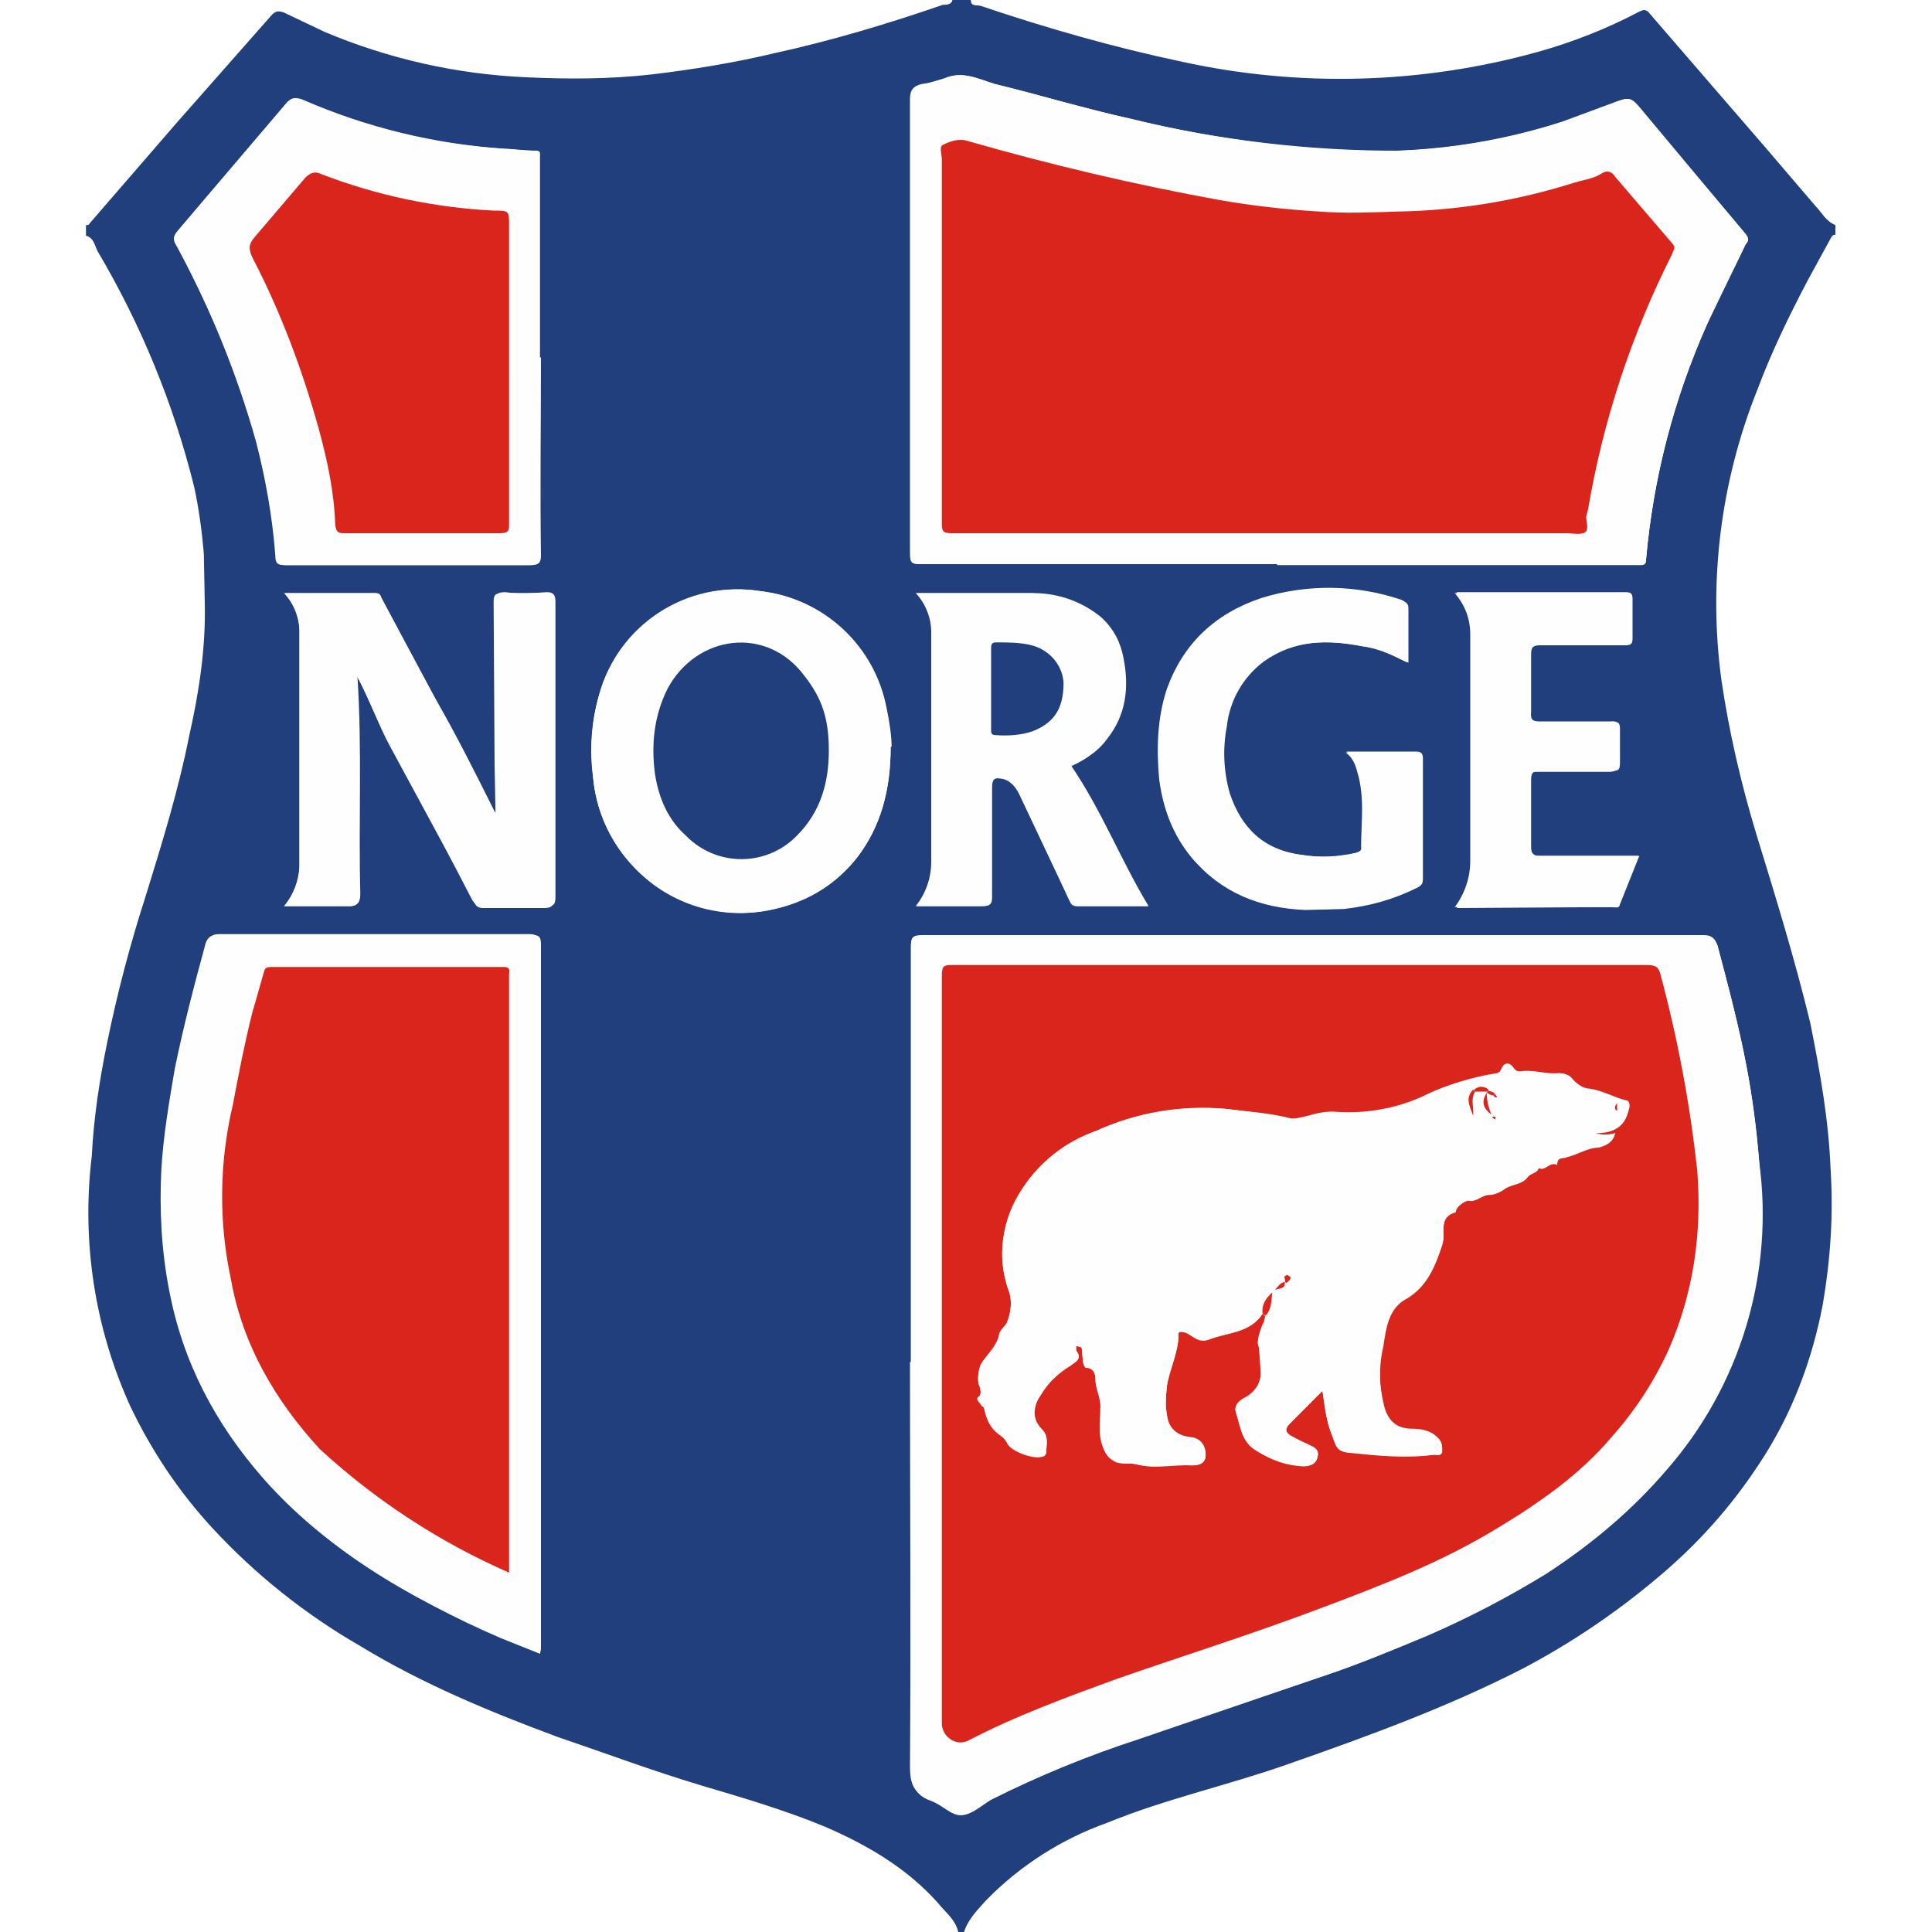
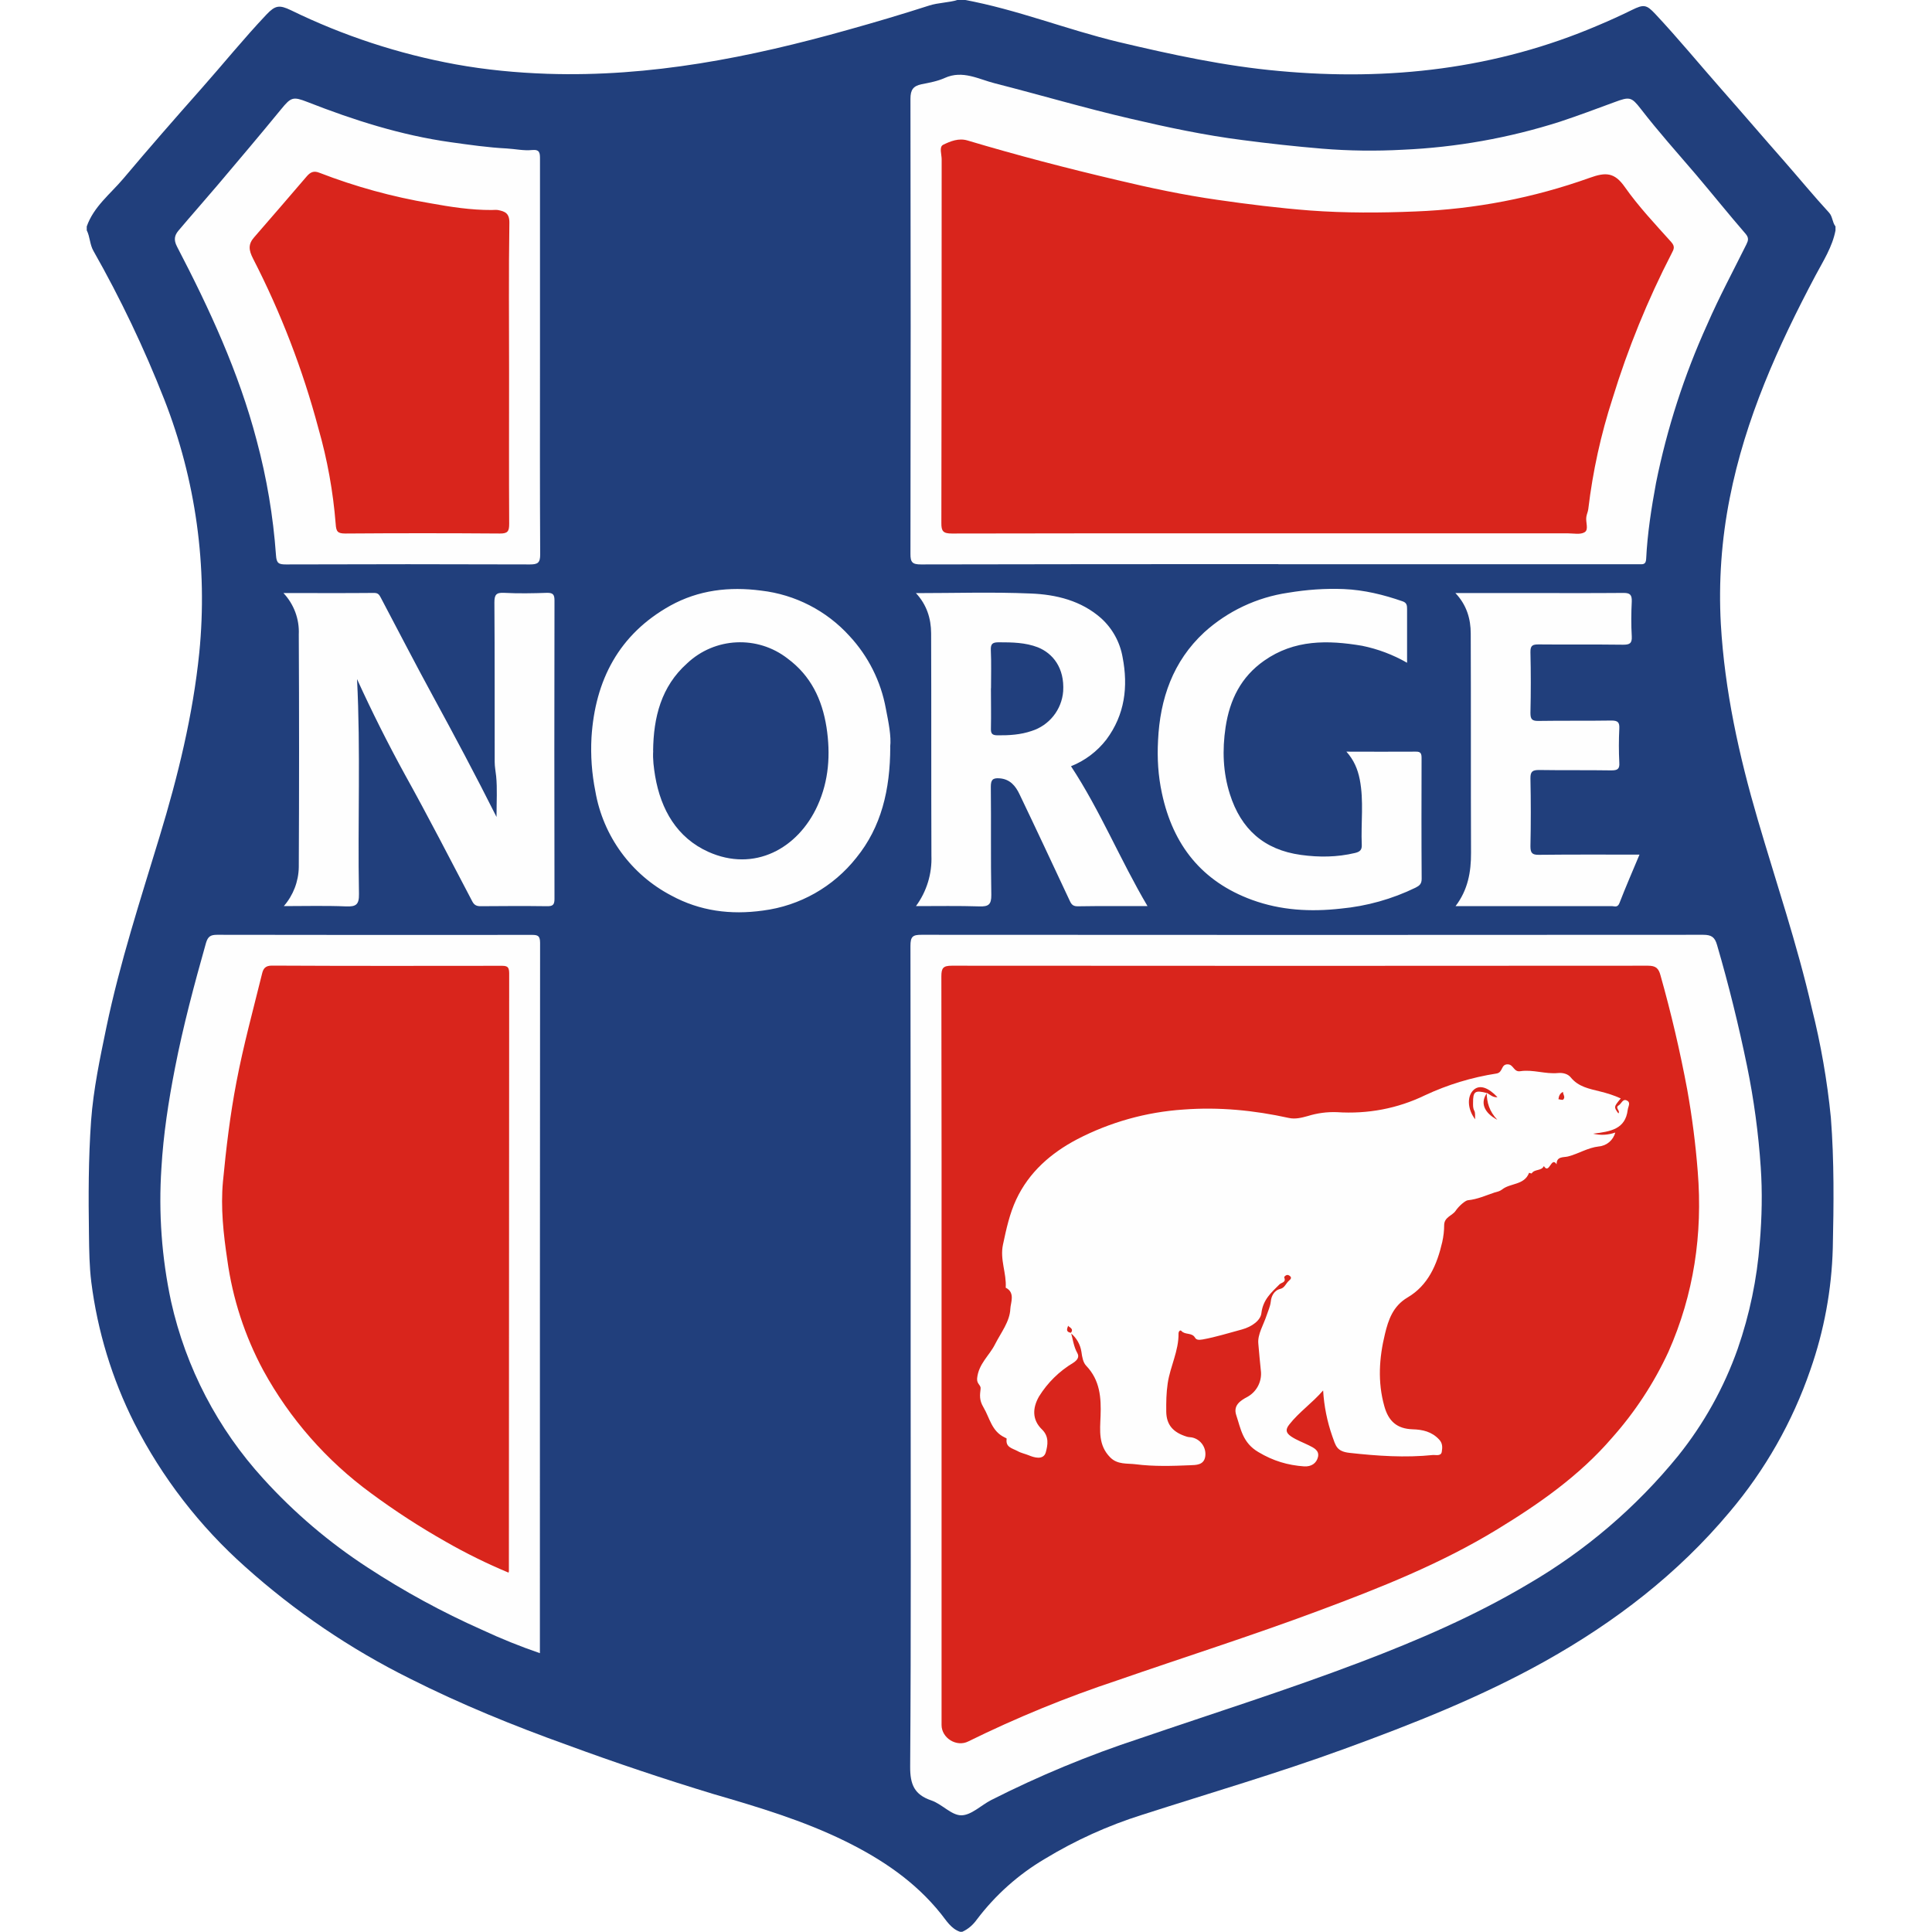
- <svg xmlns="http://www.w3.org/2000/svg" version="1.1" id="Layer_1" x="0" y="0" viewBox="0 0 200 200" xml:space="preserve">
-   <style>.nor_st0{fill:#213f7d}.nor_st1{fill:#fefefe}.nor_st2{fill:#d9251c}</style>
-   <path class="nor_st0" d="M98.5 0h2c0 .7.6.5 1 .6 6.8 2.3 13.8 4.3 20.9 5.8a76.5 76.5 0 0036.7-1c3.6-1 7.2-2.4 10.6-4.2.3-.1.5-.3.9 0l5.7 6.6 6.4 7.4 5.3 6.2c.6.6 1 1.5 2 1.9v1c-.3 0-.4.2-.5.4l-2.3 4.2c-2 3.8-3.8 7.5-5.3 11.5a59.5 59.5 0 00-3.7 30c.8 5.4 2 10.6 3.6 15.9 2 6.5 4 13 5.6 19.6 1 5 1.9 10 2.1 15.1.3 4.7 0 9.3-.8 14-1.1 5.8-3.2 11.4-6.5 16.4-3 4.6-6.5 8.5-10.7 12a78 78 0 01-13.8 9.3c-7.8 4-16 7-24.3 9.9-6.2 2.2-12.7 3.6-18.8 6.1a33 33 0 00-12.5 8c-.9 1-1.9 2-2.3 3.3h-.6c-.3-1.3-1.3-2-2.1-3-3.2-3.6-7.3-6-11.7-7.9-4.1-1.7-8.5-3-12.9-4.3-5-1.5-9.8-3.3-14.8-5-7-2.6-14-5.5-20.4-9.4A65.2 65.2 0 0122 158.2c-3.5-3.8-6.3-8-8.5-12.6a48.4 48.4 0 01-4-25.9c.2-4 .8-7.9 1.6-11.8a142 142 0 014-15.2c1.7-5.5 3.4-11 4.5-16.6 1-4.4 1.7-9 1.6-13.6l-.1-5.2c-.2-2.3-.5-4.6-1-6.9a90.9 90.9 0 00-10-24.4c-.3-.6-.4-1.4-1.2-1.6v-1.1c.2 0 .3 0 .4-.2l9-10.4 9.7-11c.5-.6.8-.6 1.4-.4l4.2 2A60.5 60.5 0 0054.5 8c4.3.2 8.6.2 13-.3 4.2-.5 8.5-1.2 12.7-2.2 5.9-1.3 11.6-3 17.4-5 .3 0 1 0 1-.6zm-4.2 141v42c0 1.7.4 2.8 2 3.4 1.2.4 2.1 1.5 3.2 1.5 1 0 2-1 3.1-1.6A111 111 0 01118 180l19-6.5c3.6-1.2 7.2-2.7 10.8-4.2 4.2-1.8 8.4-4 12.3-6.4 4.6-3 8.8-6.5 12.4-10.7a40.2 40.2 0 009.6-32 86 86 0 00-1.3-9.8c-.8-4.2-1.9-8.3-3-12.5-.3-.8-.6-1-1.5-1H95.5c-1 0-1.2.1-1.2 1.1v43zm38-82.6h37.5c.5 0 .6-.1.6-.5a76 76 0 016.3-24.3c1.2-2.8 2.7-5.5 4-8.3.3-.4.4-.6 0-1l-5.3-6.3-5.6-6.7c-1-1.2-1.1-1.3-2.7-.7l-5.4 2a63 63 0 01-24.8 2.8 114.6 114.6 0 01-19.8-3.1c-4.8-1-9.4-2.5-14.1-3.6-1.7-.5-3.3-1.4-5.2-.6-.7.3-1.6.5-2.4.6-.8.2-1.2.6-1.2 1.5v47.1c0 1 .2 1.1 1.1 1.1h37zM55.8 171.2v-.4-73.1c0-.8-.3-1-1-1H22.7c-.7 0-1 .2-1.3 1a159 159 0 00-3.2 13c-.6 3.4-1.2 6.9-1.4 10.4-.2 4.1 0 8.3.8 12.5a40.2 40.2 0 009.8 19.5 55 55 0 0010.7 9.2c4.4 2.9 9.1 5.2 14 7.3l3.9 1.6zm0-134.2V19v-2.8c0-.3 0-.7-.5-.6l-3.2-.2a63.4 63.4 0 01-20.9-5c-.6-.4-1-.3-1.5.2l-1.7 2-6.9 8.1-2.8 3.3c-.4.5-.4.9 0 1.5a98 98 0 018.2 20.2c1 3.9 1.7 7.8 2 11.8 0 .8.2 1 1 1h25.3c.9 0 1-.3 1-1V37zM37 70c1.3 2.6 2.2 5 3.4 7.2 3 5.3 5.7 10.6 8.5 16 .3.4.5.6 1.1.6h6.5c.8 0 1-.1 1-1V77.4 62.3c0-.7-.2-1-.9-1-1.4.1-2.9.2-4.3 0-.9 0-1 .3-1 1v17l.2 5.1-.3-.4c-2-4-4-8-6.2-11.8l-5.5-10.3c-.1-.3-.2-.5-.6-.5h-9.4a6 6 0 011.5 4.3v24c0 1.5-.5 2.9-1.5 4.1h6.4c1 0 1.4-.2 1.4-1.3-.2-7.4.2-14.8-.3-22.5zm55.3 7.3c0-1-.2-2.5-.5-3.9a15 15 0 00-13-12.2A15 15 0 0062 72c-.8 2.8-1 5.7-.6 8.5a15.4 15.4 0 0027.3 8.3c2.5-3.3 3.5-7 3.5-11.5zm2.6-15.9a6 6 0 011.6 4.2v23.6c0 1.6-.5 3.2-1.6 4.6h6.8c.9 0 1-.3 1-1V81.5c0-.9.3-1 1-1 1 .2 1.5.9 2 1.7l5 11c.2.2.3.6.8.6h7.4c-2.9-4.8-4.9-10-8-14.5 1.9-.9 3-1.8 3.7-2.8 2-2.5 2.3-5.4 1.7-8.4-.3-1.6-1-3-2.3-4.2a11 11 0 00-7-2.5h-12zm50.9 7.2V63c0-.4-.1-.6-.6-.8a23.2 23.2 0 00-14.6-.2c-4.7 1.6-8 4.7-9.7 9.4-1 3-1.1 6.2-.7 9.3.3 3 1.3 5.8 3.2 8.1 3 3.6 7 5.2 11.7 5.4l4-.1c2.7-.3 5.2-1 7.6-2.2.4-.2.6-.4.6-.9V78.5c0-.5-.2-.7-.7-.7h-7.2c.7.6 1 1.3 1.2 2 .8 2.7.3 5.3.5 8 0 .4-.4.4-.7.5-1.9.5-3.7.5-5.6.2-4-.5-6.3-2.8-7.5-6.4a15 15 0 01-.3-6.9 9.7 9.7 0 013.8-6.7c3.2-2.3 6.7-2.3 10.3-1.6 1.6.2 3.1.9 4.7 1.7zm5-7.2a6.1 6.1 0 011.5 4.2V89a8 8 0 01-1.5 5l16.2-.1c.3 0 .6.2.7-.3l2-5h-10.3c-.6 0-.9-.2-.9-.9v-7c0-.7.2-.9.9-.9h7.3c.8 0 1 0 1-.9v-3.4c0-.6-.1-.8-.8-.8h-7.5c-.7 0-1-.2-.9-1v-6c0-.8.3-.9 1-.9h8.7c.6 0 .8-.1.8-.7V62c0-.6-.2-.7-.8-.7h-17.4z" />
-   <path class="nor_st1" d="M94.3 141V98c0-1 .2-1.2 1.2-1.2h80.8c.9 0 1.2.3 1.5 1.1 1.1 4.1 2.2 8.3 3 12.5.6 3.2 1 6.4 1.3 9.7.3 3.6.2 7.1-.2 10.7a39.4 39.4 0 01-9.5 21.4 56.2 56.2 0 01-12.3 10.6c-4 2.5-8 4.6-12.3 6.5-3.6 1.5-7.2 3-10.8 4.2l-19 6.4a111 111 0 00-15.4 6.4c-1 .6-2 1.6-3.2 1.6-1 0-2-1.2-3-1.6-1.8-.6-2.2-1.6-2.2-3.4.1-14 0-28 0-41.9zm3.2-1.3v38.8c0 1.4 1.5 2.4 2.7 1.8 5-2.6 10.2-4.5 15.4-6.4 7-2.4 14-4.6 20.8-7.1 6.4-2.4 12.7-5 18.6-8.5 4.3-2.6 8.5-5.5 11.8-9.4a36 36 0 009-27.6 87.2 87.2 0 00-4-20.4c-.1-.7-.4-1-1.2-1h-72c-1 0-1.1.3-1.1 1.2v38.7zM132.2 58.4H95.4c-1 0-1.1-.2-1.1-1V10.3c0-1 .3-1.4 1.1-1.5l2.4-.7c1.9-.8 3.5.1 5.2.6 4.7 1.2 9.3 2.5 14 3.6a117 117 0 0028.2 3.3 63 63 0 0022-5c1.5-.6 1.7-.5 2.7.7l5.6 6.7 5.2 6.2c.4.5.3.8 0 1.1l-4 8.3a76.2 76.2 0 00-6.3 24.3c0 .4-.1.6-.5.6H132.2zm-1.3-3.2h31.3c.6 0 1.4.2 1.8-.1.5-.3.1-1 .2-1.6l.2-.8a92.6 92.6 0 018.6-26.5c.2-.3.5-.5.1-1l-5.9-7c-.4-.4-.8-.6-1.3-.3a64 64 0 01-21.4 4c-2.6.1-5.3.2-7.9 0a119.8 119.8 0 01-21-3.2c-5.2-1.3-10.3-2.6-15.5-4.1-.9-.3-1.7 0-2.5.4-.4.2-.1 1-.1 1.5v37.7c0 .9.2 1 1 1h32.3zM55.9 171.2l-4-1.6a92.3 92.3 0 01-13.9-7.4c-4-2.6-7.6-5.6-10.7-9.1-5-5.7-8.4-12.1-9.8-19.6-.8-4.1-1-8.3-.8-12.4.2-3.5.8-7 1.4-10.5.9-4.4 2-8.6 3.2-13 .3-.7.6-.8 1.3-.8H55c.6 0 1 0 1 .9v73l-.1.5zm-3.2-8.4v-1.3-60-.8c0-.6-.1-.7-.7-.7H28c-.4 0-.6 0-.7.6l-1.2 4.2a143.8 143.8 0 00-3 17.9c-.2 3.2.3 6.4.8 9.6a34.5 34.5 0 009.2 17.6 71 71 0 0019.6 13zM56 37c0 6.8-.1 13.6 0 20.5 0 .7-.2 1-1 1H29.6c-.8 0-1-.2-1-1-.3-4-1-8-2-11.8-1.8-7-4.9-13.7-8.2-20.2-.4-.6-.3-1 0-1.5l2.9-3.3 6.8-8 1.7-2c.5-.6 1-.6 1.5-.4a62.6 62.6 0 0021 5.1c1 0 2 .3 3.2.2.5 0 .4.3.4.6V37zm-3.3 1.6V23.4c0-1.6 0-1.6-1.6-1.6A58 58 0 0133.3 18c-.8-.3-1.2-.1-1.6.4l-5.3 6.1c-.7.8-.6 1.4-.2 2.3 3 5.6 5.2 11.5 6.8 17.6.9 3.3 1.6 6.6 1.8 10 0 .7.2.9 1 .9h16c.8 0 1-.3 1-1.1V38.6zM36.9 70c.5 7.7.1 15.1.3 22.5 0 1.1-.3 1.4-1.4 1.3h-6.4c1-1.2 1.5-2.6 1.6-4.1v-24a6 6 0 00-1.6-4.3h9.4c.4 0 .5.3.6.5L45 72.2 51 84l.3.4-.1-5.2-.1-16.8c0-.8.1-1 1-1h4.3c.7 0 1 .2 1 .9l-.1 15.1V93c0 .8-.2 1-1 1H50c-.6 0-.8-.3-1-.8l-8.6-15.9c-1.2-2.2-2-4.6-3.4-7.2zM92.2 77.3c0 4.4-1 8.3-3.5 11.5a14.3 14.3 0 01-8.2 5.2 15 15 0 01-15.2-4.6 15.4 15.4 0 01-3.9-8.9c-.3-2.8-.2-5.7.6-8.5a14.8 14.8 0 0116.7-10.8 15 15 0 0113 12.3c.3 1.3.6 2.7.5 3.8zm-6.4.4c0-3.3-.7-5.4-2.5-7.7-4-5.3-11.3-4.3-14.2 1.3a14.3 14.3 0 00-1.3 8.8c.4 2.6 1.4 4.8 3.2 6.5a8 8 0 0011.5-.1c2.4-2.4 3.3-5.4 3.3-8.8zM94.8 61.4h12c2.6.2 5 .8 7 2.5 1.3 1.2 2.1 2.6 2.4 4.2.6 3 .2 5.9-1.7 8.4-.7 1-1.8 2-3.6 2.8 3 4.6 5 9.7 7.9 14.5h-7.4c-.5 0-.6-.4-.7-.6l-5.2-11c-.4-.8-1-1.5-1.9-1.6-.7-.1-1 0-1 1v11.2c0 .8-.1 1-1 1h-6.8c1.1-1.4 1.6-3 1.6-4.6V65.6a6 6 0 00-1.6-4.2zm7.8 9.8v4.3c0 .4 0 .6.5.6 1.3 0 2.6 0 3.7-.4 2-.8 3.3-2.1 3.2-5 0-1.8-1.3-3.4-3.2-3.9-1.2-.3-2.4-.3-3.7-.3-.5 0-.5.3-.5.7v4zM145.7 68.6c-1.6-.8-3-1.5-4.7-1.7-3.6-.7-7.2-.7-10.3 1.6a9.7 9.7 0 00-3.8 6.7 15 15 0 00.3 6.9c1.2 3.6 3.5 5.9 7.5 6.4 1.9.3 3.7.2 5.6-.2.3-.1.7-.2.6-.6 0-2.6.4-5.2-.4-7.8-.2-.8-.5-1.5-1.2-2h7.1c.6-.1.7.1.7.6V91c0 .5-.1.7-.5.9A22 22 0 01139 94a27 27 0 01-4 .1c-4.7-.2-8.7-1.8-11.7-5.4-1.9-2.3-2.9-5-3.3-8-.3-3.2-.2-6.4.8-9.4 1.7-4.7 5-7.8 9.8-9.4a23.5 23.5 0 0114.5.2c.4.2.5.4.5.8v5.6zM150.7 61.4H168c.6 0 .8.1.8.8V66c0 .6-.2.8-.8.8h-8.7c-.7 0-1 0-1 .8v6.1c0 .7.2 1 1 1h7.4c.7-.1.8.1.8.7V79c0 .7-.2.9-1 .9h-7.3c-.7 0-.9.1-.9.8v7c0 .8.3 1 1 .9h10.3l-2 5c-.3.5-.5.3-.8.3h-16.2a8 8 0 001.6-4.9V65.7c0-1.6-.5-3-1.6-4.3z" />
-   <path class="nor_st2" d="M97.5 139.8V101c0-1 .2-1.1 1-1.1h72c.9 0 1.2.2 1.4 1a134 134 0 013.8 20.3c.5 6.5-.4 12.7-3 18.6a36 36 0 01-5.9 9c-3.3 3.9-7.5 6.8-11.8 9.4-5.9 3.6-12.2 6-18.6 8.4-6.9 2.6-13.9 4.8-20.8 7.2-5.2 1.9-10.4 3.8-15.4 6.4-1.2.6-2.7-.4-2.7-1.8v-38.8zm33.2-3.8l.3.3c-.1.3 0 .6-.3 1-.2.5-.5 1.3-.4 1.8l.2 2.9c.1 1.1-.5 2.1-1.4 2.6-.7.4-1.5.8-1.1 1.8.5 1.4.5 2.9 2.1 3.8 1.6 1 3 1.5 4.8 1.6.8 0 1.4-.3 1.5-1 .2-.7-.5-1-1-1.3l-1.8-.8c-.6-.4-.5-.8-.2-1.2l3.5-3.5c.3 1.7.4 3.2 1 4.6.4 1 .4 1.7 1.8 1.8 3 .3 5.8.6 8.7.2.2 0 .8.2.9-.3 0-.5 0-.9-.3-1.3-.8-.8-1.8-1-2.8-1-1.6 0-2.5-.9-3-2.4-.4-2-.5-4.1 0-6.2.3-1.9.5-4 2.5-5 2.1-1.3 2.9-3.4 3.6-5.5.4-1.2-.5-2.9 1.4-3.4v-.1c.2-.7 1.1-1.1 1.3-1.1.8.2 1.4-.6 2.2-.6.5 0 1.2-.3 1.7-.7.7-.4 1.7-.4 2.2-1.1.4-.5 1-.4 1.2-1 .7.4 1.1-.7 1.9-.3 0-.9.6-.6 1-.8 1.2-.3 2.2-1 3.3-1 .7-.2 1.5-.5 1.7-1.5-.7.3-1.3.3-2 0h.4c1.8-.1 2.9-1 3-2.8.1-.2 0-.5-.3-.5-1.2-.4-2.3-1-3.7-1.2-.6 0-1.3-.4-1.8-1-.3-.5-1-.7-1.5-.7-1.3.2-2.6-.3-4-.1-.6 0-.6-.7-1.2-.8-.8 0-.5.9-1.2 1-2.5.4-5 1-7.4 2.2-2.8 1.4-6 2-9.1 1.8-1-.1-2 .1-3 .4-.5.1-1 .3-1.7.2-2.2-.5-4.4-.7-6.7-1a27.5 27.5 0 00-13.6 2.3 15.1 15.1 0 00-7.6 6 11.8 11.8 0 00-1.4 10.5c.4 1 .3 2.3-.2 3.4-.3.5-.7.8-.8 1.3-.2 1.2-1.2 2-1.8 2.9-.3.5-.5 1.8-.2 2.3.1.3.2.9 0 1-.5.5.1.7.2 1 0 .1.2 0 .3.4.2 1 .6 1.9 1.4 2.5.4.3.8.6 1 1.1.5.8 2.7 1.6 3.6 1.3.2 0 .4-.2.4-.4 0-.8.3-1.6-.4-2.4-1-1-1-2.1-.3-3.5a10 10 0 013.2-3.1c.5-.4 1.3-.7.6-1.6v-.5c.2.2.6 0 .6.4l.1 1.2c0 .3.2.7.3.7 1 0 1 1 1 1.2 0 1 .6 2 .5 3 0 1.2-.2 2.4.2 3.6.2 1 .6 1.6 1.5 2 .6.2 1.4 0 2.1.2 1.9.5 3.7 0 5.6.1.5 0 1.4 0 1.5-1 0-.8-.4-1.6-1.3-1.8l-.7-.2c-1.3-.2-1.9-1-2-2.2-.2-1-.1-2 0-3 .3-1.8 1.2-3.5 1.2-5.3 0-.4.1-.3.5-.3.9.2 1.4 1.2 2.6.8 2-.8 4.3-.7 5.6-2.7zM130.8 55.2H98.6c-1 0-1.1-.2-1.1-1V16.5c0-.5-.3-1.3.1-1.5.8-.4 1.7-.7 2.6-.4a267.7 267.7 0 0026 6.1c3.4.6 7 1 10.4 1.2 2.6.2 5.3.1 8 0a64 64 0 0018.4-3c1-.3 2-.4 2.9-1 .5-.3 1-.1 1.3.4l6 7c.3.4 0 .6-.1 1a93 93 0 00-8.7 26.4l-.2.8c0 .5.3 1.3-.1 1.6-.5.3-1.3.1-1.9.1H131zM52.7 162.8A70.9 70.9 0 0133.1 150c-4.6-5-8-10.8-9.2-17.6a40.9 40.9 0 01.2-18c.6-3.2 1.2-6.3 2-9.5l1.2-4.2c.1-.5.3-.6.8-.6h24c.5 0 .7.1.6.7V162.8zM52.7 38.6v15.6c0 .7 0 1-1 1h-16c-.7 0-.9-.1-1-.9-.1-3.3-.8-6.6-1.7-9.9-1.7-6.1-3.9-12-6.8-17.6-.5-1-.5-1.5.2-2.3l5.2-6.1c.5-.5 1-.7 1.6-.4a57.6 57.6 0 0017.9 3.8c1.6 0 1.6 0 1.6 1.6v15.2z" />
-   <path class="nor_st0" d="M85.8 77.7c0 3.4-.9 6.4-3.3 8.8a8 8 0 01-11.5 0c-1.8-1.6-2.8-3.8-3.2-6.4-.4-3-.1-6 1.3-8.8 3-5.6 10.3-6.6 14.2-1.3 1.8 2.3 2.5 4.4 2.5 7.7zM102.6 71.2v-4c0-.4 0-.7.5-.7 1.3 0 2.5 0 3.7.3 1.9.5 3.2 2.1 3.3 3.9 0 2.9-1.2 4.2-3.2 5-1.2.4-2.5.5-3.8.4-.5 0-.5-.2-.5-.6v-4.3z" />
-   <path class="nor_st1" d="M130.7 136c-1.3 2-3.7 2-5.7 2.6-1.1.4-1.6-.6-2.5-.7-.4-.1-.5-.2-.5.2 0 1.9-1 3.5-1.2 5.3-.1 1-.2 2 0 3 .1 1.1.7 2 2 2.3l.7.1c.9.2 1.4 1 1.3 2-.1.9-1 .9-1.6.8-1.8 0-3.6.4-5.5 0-.7-.2-1.5 0-2.2-.3-.8-.3-1.2-1-1.5-2-.3-1.2-.1-2.4 0-3.6 0-1-.6-1.9-.6-3 0-.1 0-1.3-1-1.2l-.3-.6-.1-1.2c0-.4-.4-.3-.6-.4v.5c.7.9-.1 1.2-.7 1.5a10 10 0 00-3 3.2c-.9 1.3-.9 2.4.2 3.5.7.7.4 1.6.4 2.4l-.5.3c-.8.3-3-.5-3.4-1.3-.3-.5-.7-.7-1.1-1-.8-.7-1.2-1.6-1.4-2.6 0-.3-.3-.2-.3-.3-.1-.4-.8-.6-.2-1 .2-.2.1-.8 0-1-.3-.6-.1-1.9.2-2.4.6-.9 1.5-1.7 1.8-2.8 0-.5.5-.9.8-1.3.5-1.2.6-2.5.2-3.5-1.5-4.2-.2-7.6 1.4-10.4a15 15 0 017.6-6 26.5 26.5 0 0113.6-2.3c2.3.3 4.5.4 6.7 1 .6 0 1.2-.2 1.7-.3 1-.3 2-.5 3-.4 3.2.2 6.3-.4 9.1-1.7a27 27 0 017.4-2.3c.7-.1.4-1 1.2-1 .6.1.6.9 1.3.8 1.3-.2 2.6.3 3.9.2.6 0 1.1.1 1.5.6.5.6 1.2 1 1.8 1 1.3.2 2.5.9 3.7 1.2.3 0 .4.3.4.6-.3 1.7-1.3 2.6-3 2.7l-.5.1c.6.2 1.3.2 2 0-.3.9-1 1.3-1.7 1.4-1.2.1-2.1.7-3.2 1-.5.2-1.2 0-1.2.8-.7-.4-1.1.8-1.8.4-.2.6-.9.4-1.2 1-.5.6-1.5.6-2.3 1-.5.4-1 .7-1.6.7-.8 0-1.4.8-2.3.6 0 0-1 .5-1.2 1.1v.1c-1.9.6-1 2.3-1.4 3.4-.8 2.2-1.5 4.3-3.6 5.5-2 1.1-2.2 3.1-2.6 5-.5 2.1-.3 4.2.2 6.3.4 1.5 1.3 2.3 2.9 2.3 1 0 2 .2 2.7 1 .4.5.4.9.3 1.3 0 .5-.6.3-.8.4-3 .3-5.8 0-8.7-.3-1.4 0-1.4-.7-1.8-1.7-.6-1.5-.8-3-1-4.7l-3.5 3.6c-.4.3-.4.7.2 1.1l1.7.9c.6.2 1.3.5 1.1 1.2-.1.7-.7 1-1.5 1a10 10 0 01-4.8-1.5c-1.6-1-1.7-2.5-2.1-3.8-.4-1 .4-1.5 1-1.8 1-.6 1.6-1.6 1.5-2.7 0-1 0-1.9-.3-2.8 0-.6.2-1.3.5-2 .2-.3.2-.6.3-1 .6-.6.6-1.4.6-2.4-.7.8-1 1.4-.9 2.3zm23.9-22.6c0 .2.2.3.4.2l-.2-.3c-.2-.3-.5-.3-.7-.4-.5-.5-1-.5-1.5 0-1 .8-.4 1.7-.1 2.6.1-.8-.2-1.7.2-2.5h1.3v.1c-.7 1-.6 1.4.4 2.3-.3-.7-.5-1.5-.5-2.3.2.1.4.4.7.3zM132 133.5c.3-.1.9 0 1-.6l-.1-.2c-.5 0-.7.5-1 .8zm1.1-.8c.2-.1.5-.2.4-.5l-.3-.2c-.2 0-.4.2-.3.4 0 .1-.1.4.2.3zm34.2-17.6v-1c-.3.5-.3.8 0 1zm-12.6.6l-.2-.1c-.1 0-.1 0 0 .1l.1.2.1-.2z" />
-   <path class="nor_st2" d="M130.7 136c-.1-.8.2-1.5 1-2.2-.1 1-.1 1.8-.7 2.4l-.3-.2zM152.7 113c-.5.8-.1 1.7-.2 2.5-.3-.9-.9-1.8 0-2.7l.2.2zM153.9 113.1c0 .8.2 1.6.5 2.3-1-.8-1-1.4-.5-2.3zM152.6 112.8c.5-.4 1-.4 1.5 0l-.1.2h-1.3l-.1-.2zM132 133.5c.3-.3.5-.7 1-.8v.2c0 .5-.6.5-1 .6zM133.2 132.8c-.3 0-.1-.3-.2-.4-.1-.2 0-.4.3-.4l.3.2c0 .3-.2.4-.4.6z" />
-   <path class="nor_st2" d="M154.6 113.4c-.3 0-.5-.2-.7-.3l.2-.2c.2.1.5.1.7.4l-.2.1zM167.4 115c-.3-.2-.3-.4 0-.8v.9z" />
-   <path class="nor_st2" d="M154.8 113.3l.2.3c-.2 0-.3 0-.4-.2l.2-.1zM154.8 115.7v.2l-.3-.2v-.1h.3z" />
+ <svg xmlns="http://www.w3.org/2000/svg" viewBox="0 0 200 200">
+   <path d="M8.98 23.87v-.43c.72-2.05 2.44-3.36 3.78-4.94 2.64-3.14 5.35-6.24 8.08-9.32 2.26-2.55 4.4-5.2 6.74-7.67.91-.96 1.33-1.03 2.54-.45a65.9 65.9 0 0017.04 5.6c3.14.57 6.3.87 9.5.98 10.67.35 20.96-1.69 31.15-4.56 2.8-.78 5.59-1.61 8.36-2.5.98-.32 2.03-.29 3-.6h.65c5.45 1 10.6 3.08 15.98 4.37 5.49 1.3 11 2.5 16.62 3 11.37 1.05 22.45-.2 33.03-4.73 1.18-.5 2.34-1.02 3.49-1.59 1.22-.6 1.5-.56 2.41.41 2.38 2.54 4.58 5.22 6.88 7.83 2.18 2.47 4.32 4.98 6.5 7.45 1.54 1.76 3.03 3.57 4.61 5.29.38.41.33 1 .67 1.43v.42c-.33 1.7-1.26 3.14-2.06 4.64-3.89 7.33-7.28 14.86-8.89 23.07a52.27 52.27 0 00-.92 13.03c.4 6.9 1.88 13.62 3.82 20.24 1.9 6.5 4.09 12.93 5.6 19.54a77.9 77.9 0 011.97 11.31c.35 4.5.3 9 .2 13.51a41.45 41.45 0 01-2.32 12.6 45.83 45.83 0 01-8.37 14.73c-5.36 6.4-11.85 11.38-19.1 15.44-6.62 3.7-13.64 6.47-20.76 9.07-6.9 2.52-13.96 4.58-20.95 6.83a46 46 0 00-10.07 4.56 24.28 24.28 0 00-7.03 6.27c-.41.57-.9 1-1.52 1.28h-.22c-.94-.32-1.41-1.15-1.98-1.86-2.68-3.35-6.13-5.66-9.93-7.53-4.36-2.14-8.98-3.52-13.62-4.87a275.6 275.6 0 01-15.14-5.08c-5.55-1.99-11-4.21-16.28-6.87a76.57 76.57 0 01-17.04-11.56 50.69 50.69 0 01-11.5-14.9 45.06 45.06 0 01-4.45-14.6c-.2-1.62-.22-3.26-.24-4.89-.06-3.94-.06-7.88.22-11.81.24-3.26.92-6.46 1.58-9.65 1.4-6.72 3.53-13.23 5.52-19.79 1.89-6.22 3.44-12.53 4.1-19A56.52 56.52 0 0017 41.34a119.67 119.67 0 00-7.33-15.37c-.38-.67-.35-1.44-.68-2.11z" fill="#213f7c" />
+   <path d="M94.27 140.98c0-14.35.01-28.7-.02-43.06 0-.95.22-1.16 1.15-1.15 26.98.02 53.95.02 80.92 0 .86 0 1.2.25 1.43 1.06 1.21 4.14 2.24 8.33 3.11 12.56a78.44 78.44 0 011.41 10.43c.18 2.6.12 5.22-.1 7.84a43.51 43.51 0 01-2.28 10.96 37.84 37.84 0 01-6.18 11.1 56.97 56.97 0 01-15.53 13.27c-5.52 3.28-11.37 5.8-17.34 8.07-7.55 2.87-15.24 5.3-22.87 7.91a109.5 109.5 0 00-15.38 6.38c-1.04.54-2.06 1.57-3.08 1.57-1.03 0-2-1.17-3.1-1.54-1.76-.6-2.2-1.65-2.19-3.5.1-13.97.05-27.93.05-41.9zM132.34 58.4c-12.33 0-24.66 0-37 .03-.88 0-1.1-.21-1.09-1.1.03-15.7.03-31.4 0-47.11 0-.94.3-1.32 1.15-1.5.81-.16 1.65-.31 2.4-.65 1.86-.84 3.5.13 5.2.56 4.67 1.19 9.3 2.56 14 3.65 3.85.9 7.7 1.72 11.63 2.22 2.74.36 5.48.66 8.23.89 2.8.23 5.6.26 8.37.11a62.52 62.52 0 0016.25-2.9c1.9-.63 3.77-1.33 5.64-2.02 1.58-.59 1.76-.56 2.74.7 1.8 2.33 3.75 4.51 5.66 6.74 1.74 2.05 3.42 4.15 5.18 6.18.36.42.28.7.09 1.09-1.37 2.76-2.83 5.47-4.06 8.3a76.12 76.12 0 00-5.3 16.41c-.48 2.6-.89 5.21-1.02 7.86-.03.63-.38.55-.77.55h-37.3zM55.9 171.14a60.74 60.74 0 01-6.02-2.43 83.38 83.38 0 01-11.82-6.44 55.11 55.11 0 01-10.78-9.17 40.2 40.2 0 01-9.57-18.37 50.16 50.16 0 01-1-13.82c.2-3.46.73-6.9 1.4-10.33.85-4.37 2-8.67 3.21-12.95.2-.69.48-.86 1.15-.86 10.83.02 21.67.02 32.5.01.6 0 .94 0 .94.81-.02 24.47-.02 48.95-.02 73.55zM55.9 37.04c0 6.79-.02 13.57.02 20.36 0 .86-.25 1.03-1.06 1.03-8.42-.03-16.84-.03-25.26 0-.74 0-.98-.11-1.03-.96a63.27 63.27 0 00-2-11.88c-1.85-7.06-4.9-13.64-8.25-20.07-.36-.7-.25-1.16.15-1.64 1.33-1.58 2.7-3.12 4.04-4.7 2.2-2.6 4.42-5.22 6.59-7.87 1.02-1.25 1.23-1.34 2.73-.75 4.8 1.88 9.69 3.44 14.82 4.16 1.94.27 3.86.55 5.82.65.87.05 1.75.25 2.62.16.81-.08.81.35.81.94v20.57zM36.96 70.3c.38 7.41.06 14.82.2 22.23.02 1.12-.3 1.34-1.34 1.3-2.13-.09-4.26-.03-6.44-.03a6.3 6.3 0 001.55-4.03c.04-8.03.04-16.06 0-24.09a5.86 5.86 0 00-1.59-4.29c3.18 0 6.3.02 9.41-.01.44 0 .54.26.68.51 1.8 3.4 3.55 6.81 5.39 10.18 2.2 4.04 4.37 8.1 6.58 12.5 0-1.61.09-2.93-.04-4.23-.05-.48-.15-.97-.15-1.45-.01-5.5.01-11.01-.03-16.52 0-.78.17-1.04.98-1 1.5.08 2.99.05 4.48 0 .62-.01.76.2.76.79-.02 10.3-.02 20.6 0 30.9 0 .63-.2.76-.79.75-2.27-.03-4.54-.02-6.82 0-.44.01-.7-.11-.9-.5-2.3-4.38-4.56-8.78-6.96-13.1a150.34 150.34 0 01-4.97-9.91zM92.16 77.33c-.01 4.44-.93 8.28-3.51 11.46a14.7 14.7 0 01-9.66 5.47c-3.36.47-6.54.05-9.49-1.55a15.06 15.06 0 01-7.87-10.8c-.37-1.85-.5-3.7-.4-5.56.37-5.94 2.85-10.7 8.17-13.66 2.9-1.6 6.06-1.99 9.4-1.55a14.6 14.6 0 019.14 4.7 14.98 14.98 0 013.76 7.5c.28 1.43.58 2.88.45 3.99zM94.8 61.4c4 0 7.95-.13 11.89.04 2.63.1 5.23.73 7.3 2.56a7.08 7.08 0 012.22 4.03c.59 3.05.24 5.95-1.68 8.53a8.67 8.67 0 01-3.66 2.76c3.03 4.6 5.09 9.69 7.92 14.48-2.5 0-4.88-.02-7.25.02-.56 0-.68-.31-.86-.7-1.7-3.63-3.4-7.27-5.13-10.88-.41-.87-.99-1.6-2.1-1.67-.7-.05-.88.18-.88.87.04 3.73-.02 7.46.05 11.2.01 1-.29 1.22-1.23 1.19-2.16-.07-4.33-.03-6.57-.03a8.27 8.27 0 001.6-5.22c-.03-7.68 0-15.35-.03-23.03-.01-1.52-.45-2.95-1.58-4.16zM145.66 68.61a15.57 15.57 0 00-4.66-1.76c-3.55-.6-7.01-.65-10.13 1.54-2.4 1.68-3.57 4.04-4 6.9-.35 2.36-.27 4.67.45 6.93 1.14 3.59 3.51 5.75 7.35 6.28 1.9.26 3.74.24 5.6-.2.54-.13.72-.34.7-.85-.1-2.25.23-4.52-.21-6.77-.21-1.05-.6-2-1.38-2.87 2.42 0 4.79.02 7.16 0 .56-.02.62.22.62.69-.01 4.16-.02 8.31.01 12.47 0 .53-.22.71-.63.92a22.54 22.54 0 01-7.75 2.17c-3.15.35-6.2.18-9.17-.9-5.2-1.9-8.2-5.68-9.34-11.05-.39-1.8-.5-3.62-.4-5.45.2-4.32 1.54-8.2 4.78-11.2a16.5 16.5 0 018.69-4.1c1.92-.32 3.84-.46 5.77-.38 2.09.09 4.1.58 6.08 1.27.45.15.46.46.46.82v5.54zM169.72 88.47c-.72 1.72-1.44 3.37-2.08 5.03-.2.49-.52.3-.78.3h-16.18c1.27-1.67 1.61-3.52 1.6-5.52-.03-7.56 0-15.13-.03-22.69 0-1.52-.42-2.97-1.59-4.2h6.83c3.52 0 7.04.02 10.55-.01.7-.01.9.19.88.88-.06 1.2-.07 2.42 0 3.62.04.74-.24.86-.9.86-2.92-.04-5.83 0-8.74-.03-.62 0-.86.1-.85.8.05 2.1.05 4.2 0 6.29 0 .65.16.84.83.83 2.52-.04 5.04 0 7.56-.04.68 0 .84.2.81.84a35.5 35.5 0 000 3.52c.05.7-.23.8-.85.8-2.48-.04-4.97 0-7.45-.04-.68 0-.91.15-.9.87.05 2.34.05 4.69 0 7.03 0 .7.19.89.88.88 3.44-.04 6.88-.02 10.4-.02z" fill="#fefefe" />
+   <path d="M97.47 139.87c0-12.93.01-25.87-.02-38.8 0-.87.19-1.1 1.09-1.1 24.02.02 48.04.02 72.06 0 .81 0 1.1.26 1.3 1.02a134.7 134.7 0 012.76 11.8 85.6 85.6 0 011.09 8.5c.52 6.47-.4 12.7-3.03 18.64a36.33 36.33 0 01-5.85 8.92c-3.37 3.91-7.53 6.82-11.88 9.47-5.83 3.56-12.14 6.06-18.53 8.44-6.88 2.57-13.88 4.79-20.82 7.2a120.99 120.99 0 00-15.4 6.31c-1.22.62-2.77-.35-2.77-1.7v-38.7zM130.84 55.21c-10.77 0-21.54-.01-32.3.02-.91 0-1.1-.24-1.09-1.1.03-12.55.02-25.1.03-37.64 0-.51-.28-1.28.15-1.5.75-.37 1.61-.72 2.52-.45 5.12 1.53 10.3 2.88 15.5 4.1 3.43.82 6.89 1.55 10.4 2.05 3.17.46 6.35.85 9.56 1.1 3.65.27 7.3.25 10.93.1 6.16-.24 12.2-1.4 18.02-3.48 1.66-.6 2.57-.58 3.64.95 1.42 2.02 3.14 3.84 4.8 5.69.42.47.28.74.06 1.16a91.1 91.1 0 00-6.13 15.04 60.04 60.04 0 00-2.51 11.44c-.03.27-.16.53-.2.8-.1.55.27 1.32-.17 1.6-.44.28-1.17.12-1.77.12h-31.44zM52.65 162.8a57.91 57.91 0 01-6.5-3.2 75.99 75.99 0 01-7.75-5.03 38.89 38.89 0 01-11.14-12.7 33.84 33.84 0 01-3.73-11.45c-.4-2.67-.7-5.4-.45-8.1.33-3.46.74-6.9 1.4-10.33.72-3.78 1.73-7.47 2.65-11.2.12-.5.32-.84 1.04-.83 7.88.04 15.77.03 23.66.02.56 0 .88 0 .88.75l-.03 61.92-.03.14zM52.7 38.55c0 5.22-.02 10.45.01 15.67 0 .76-.13 1.02-.97 1.01-5.33-.04-10.66-.04-15.99 0-.8 0-.95-.2-1-.99a50.43 50.43 0 00-1.79-9.9 87.88 87.88 0 00-6.76-17.56c-.46-.9-.53-1.5.13-2.24 1.82-2.08 3.62-4.19 5.42-6.28.37-.43.72-.62 1.33-.37a58.92 58.92 0 0011.46 3.15c2.1.38 4.21.71 6.35.7.22 0 .44-.03.64 0 .75.14 1.22.33 1.2 1.35-.08 5.15-.03 10.3-.03 15.46z" fill="#d9251c" />
+   <path d="M67.61 77.72c.04-3.46.83-6.65 3.52-9.05a8 8 0 0110.4-.5c2.4 1.78 3.57 4.21 4.03 7.12.43 2.8.24 5.53-.92 8.09-2.03 4.48-6.56 6.94-11.32 4.8-3.23-1.46-4.9-4.34-5.5-7.84-.14-.87-.26-1.74-.2-2.63zM102.59 71.25c0-1.32.04-2.63-.02-3.94-.03-.69.2-.82.84-.82 1.37 0 2.74.02 4.03.52 1.54.62 2.77 2.12 2.62 4.55a4.69 4.69 0 01-3.27 4.11c-1.14.39-2.31.46-3.5.45-.58 0-.73-.17-.71-.72.03-1.39 0-2.77 0-4.16z" fill="#213f7d" />
+   <path d="M110.87 137.97c.2.7.28 1.44.66 2.11.22.39 0 .72-.43 1a10.5 10.5 0 00-3.54 3.48c-.7 1.22-.71 2.43.3 3.41.77.74.6 1.64.4 2.37-.24.86-1.25.53-1.77.31-.36-.15-.8-.23-1.16-.44-.57-.3-1.26-.39-1.12-1.28 0-.03-.15-.1-.23-.14-1.33-.64-1.52-2-2.17-3.1-.46-.78-.37-1.27-.3-1.92.06-.4-.41-.48-.36-1.08.15-1.51 1.26-2.35 1.85-3.52.61-1.21 1.54-2.36 1.59-3.69.02-.6.54-1.67-.48-2.18.1-1.5-.62-2.91-.28-4.47.34-1.6.68-3.18 1.37-4.66 1.33-2.84 3.6-4.81 6.3-6.23a27.87 27.87 0 0111.01-3.08c3.71-.28 7.32.08 10.91.87.69.15 1.34-.03 1.97-.2a8.97 8.97 0 013-.4c3.2.21 6.28-.37 9.13-1.75a27.35 27.35 0 017.4-2.25c.7-.12.43-.98 1.18-.95.6.03.59.82 1.29.71 1.29-.2 2.58.32 3.9.19.5-.05 1.03.09 1.32.46.8.98 1.93 1.17 3.04 1.45.73.18 1.44.4 2.13.72-.73.88-.73.88-.25 1.55.25-.27-.39-.57.03-.83.29-.17.42-.7.82-.52.48.21.17.6.12.99-.25 1.99-1.74 2.23-3.58 2.46a4 4 0 002.29-.12 1.93 1.93 0 01-1.7 1.44c-1.16.13-2.1.76-3.2 1.04-.44.11-1.19-.04-1.17.81-.56-.88-.75 1.1-1.32.18-.25.53-.97.29-1.26.76-.02.03-.26-.07-.27-.06-.5 1.3-1.95 1.04-2.8 1.73-.25.19-.5.23-.78.31-.9.3-1.76.7-2.76.8-.24.02-.9.55-1.27 1.1-.32.48-1.17.64-1.18 1.46 0 .6-.07 1.18-.2 1.77-.54 2.33-1.45 4.48-3.6 5.74-1.5.89-1.98 2.31-2.33 3.77-.6 2.46-.77 4.96-.07 7.46.43 1.58 1.32 2.36 2.94 2.41 1.03.03 1.98.24 2.74 1.06.38.4.34.85.27 1.28-.08.47-.64.3-.89.32-2.89.3-5.77.1-8.66-.22-1.34-.15-1.43-.74-1.78-1.72a17.47 17.47 0 01-.95-4.74c-1.17 1.34-2.51 2.25-3.5 3.52-.37.47-.42.82.17 1.23.59.4 1.23.62 1.85.93.5.25 1.1.52.95 1.2-.16.67-.7 1.02-1.43.98-1.7-.12-3.2-.56-4.74-1.48-1.65-.97-1.82-2.41-2.3-3.84-.32-1 .43-1.49 1.15-1.87a2.74 2.74 0 001.42-2.55c-.1-1-.2-2-.28-2.98-.09-.95.55-1.95.87-2.94.15-.46.36-.88.42-1.4.05-.51.3-1.15 1-1.32.44-.1.57-.58.88-.84.22-.18.33-.36.01-.55-.26-.16-.52.14-.5.21.23.53-.3.52-.49.72-.85.85-1.7 1.57-1.87 2.97-.08.73-.93 1.4-2.03 1.7-1.35.36-2.67.78-4.05 1.03-.42.07-.66.05-.8-.2-.33-.54-1.02-.25-1.4-.68-.12-.14-.3.04-.3.26.03 1.8-.86 3.41-1.12 5.16-.15 1-.16 1.97-.15 2.94.02 1.38.73 2.16 2.15 2.59.2.06.42.04.62.1a1.76 1.76 0 011.27 1.92c-.13.95-1 .9-1.54.93-1.89.08-3.8.14-5.67-.1-.85-.11-1.87.06-2.63-.71-1.24-1.25-1.06-2.76-1-4.28.07-1.89-.05-3.7-1.48-5.2-.33-.34-.43-.91-.5-1.44a3.1 3.1 0 00-1.11-1.95c0-.06-.02-.1-.07-.14.06 0 .1.04.1.1z" fill="#fefefe" />
+   <path d="M153.92 113.15c-1.23-.32-1.44-.17-1.43 1.02 0 .28-.02.54.13.82.12.22.06.54.09.88-.83-1.07-.86-2.45-.12-3.08.6-.5 1.45-.24 2.43.79-.48.05-.78-.27-1.12-.46l.02.03z" fill="#d9251c" />
+   <path d="M153.9 113.12c.02 1 .26 1.91 1.1 2.8-1.42-.75-1.77-1.8-1.07-2.77l-.03-.03zM161.8 113.03c0 .29.28.54.02.8-.08.07-.32-.02-.49-.04.04-.3.11-.57.47-.76zM110.87 137.97c-.73-.11-.25-.65-.3-.78-.06.18.7.3.27.8l.03-.02z" fill="#d9251c" />
</svg>
